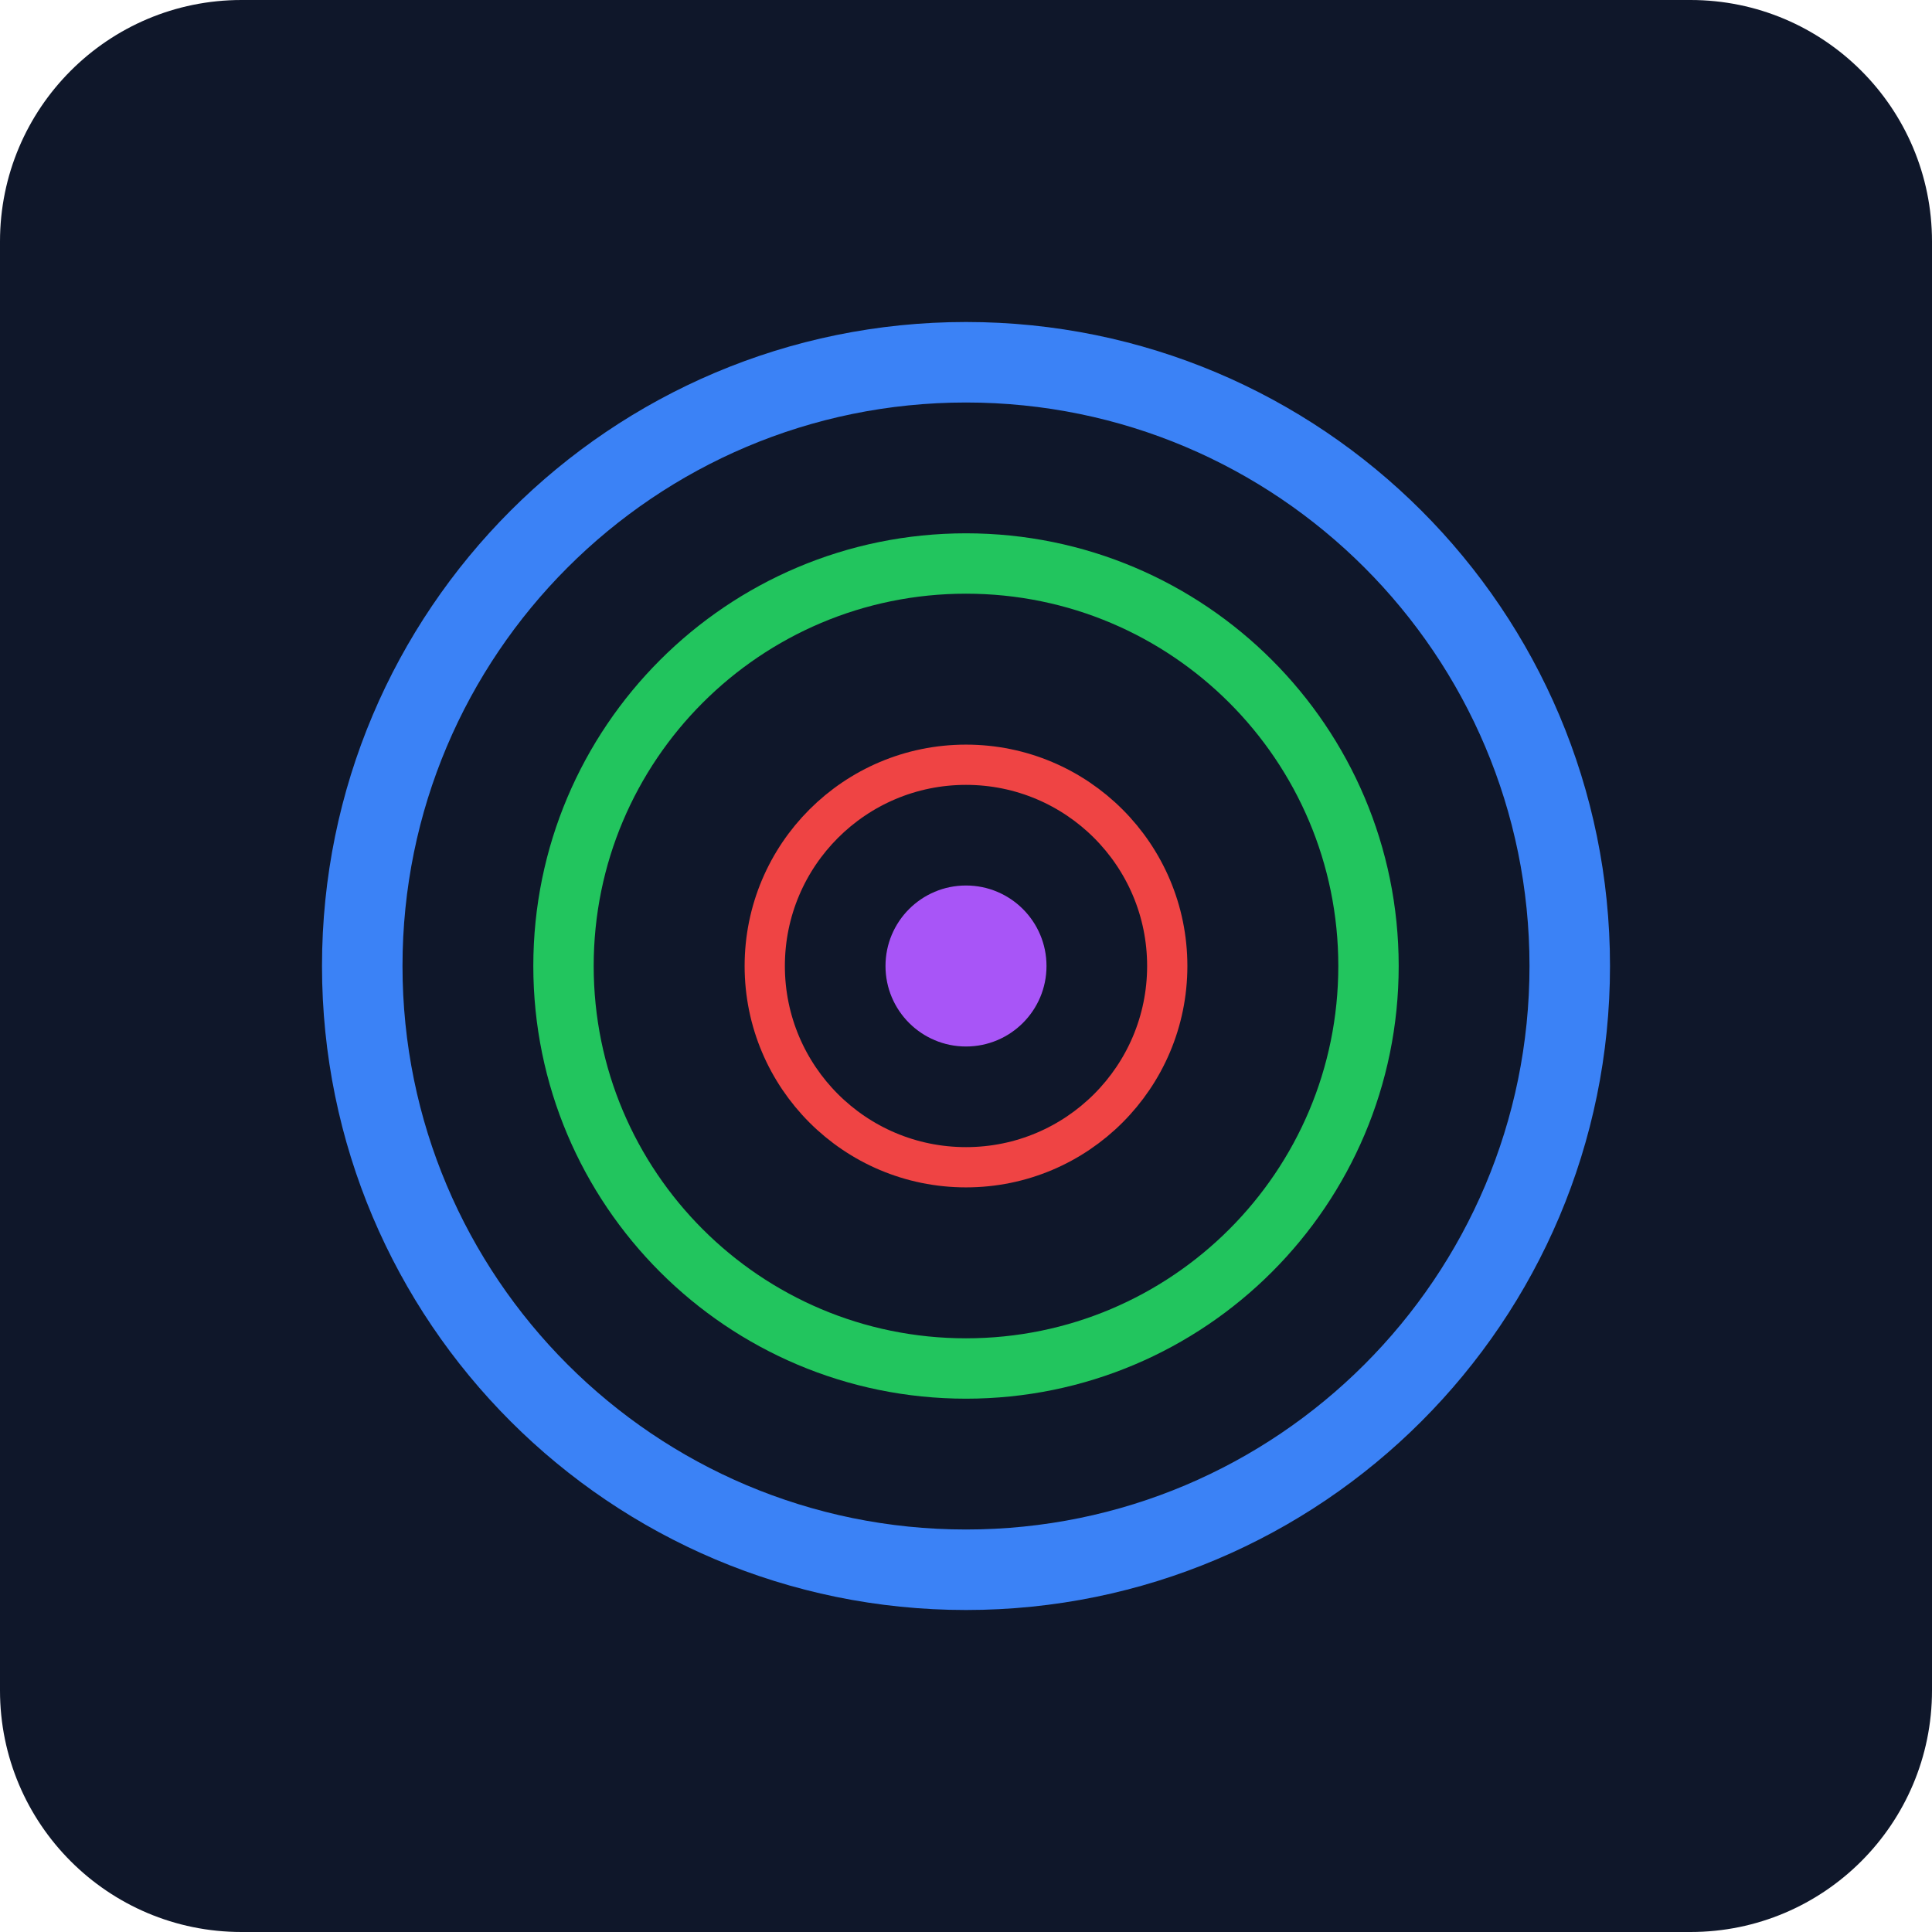
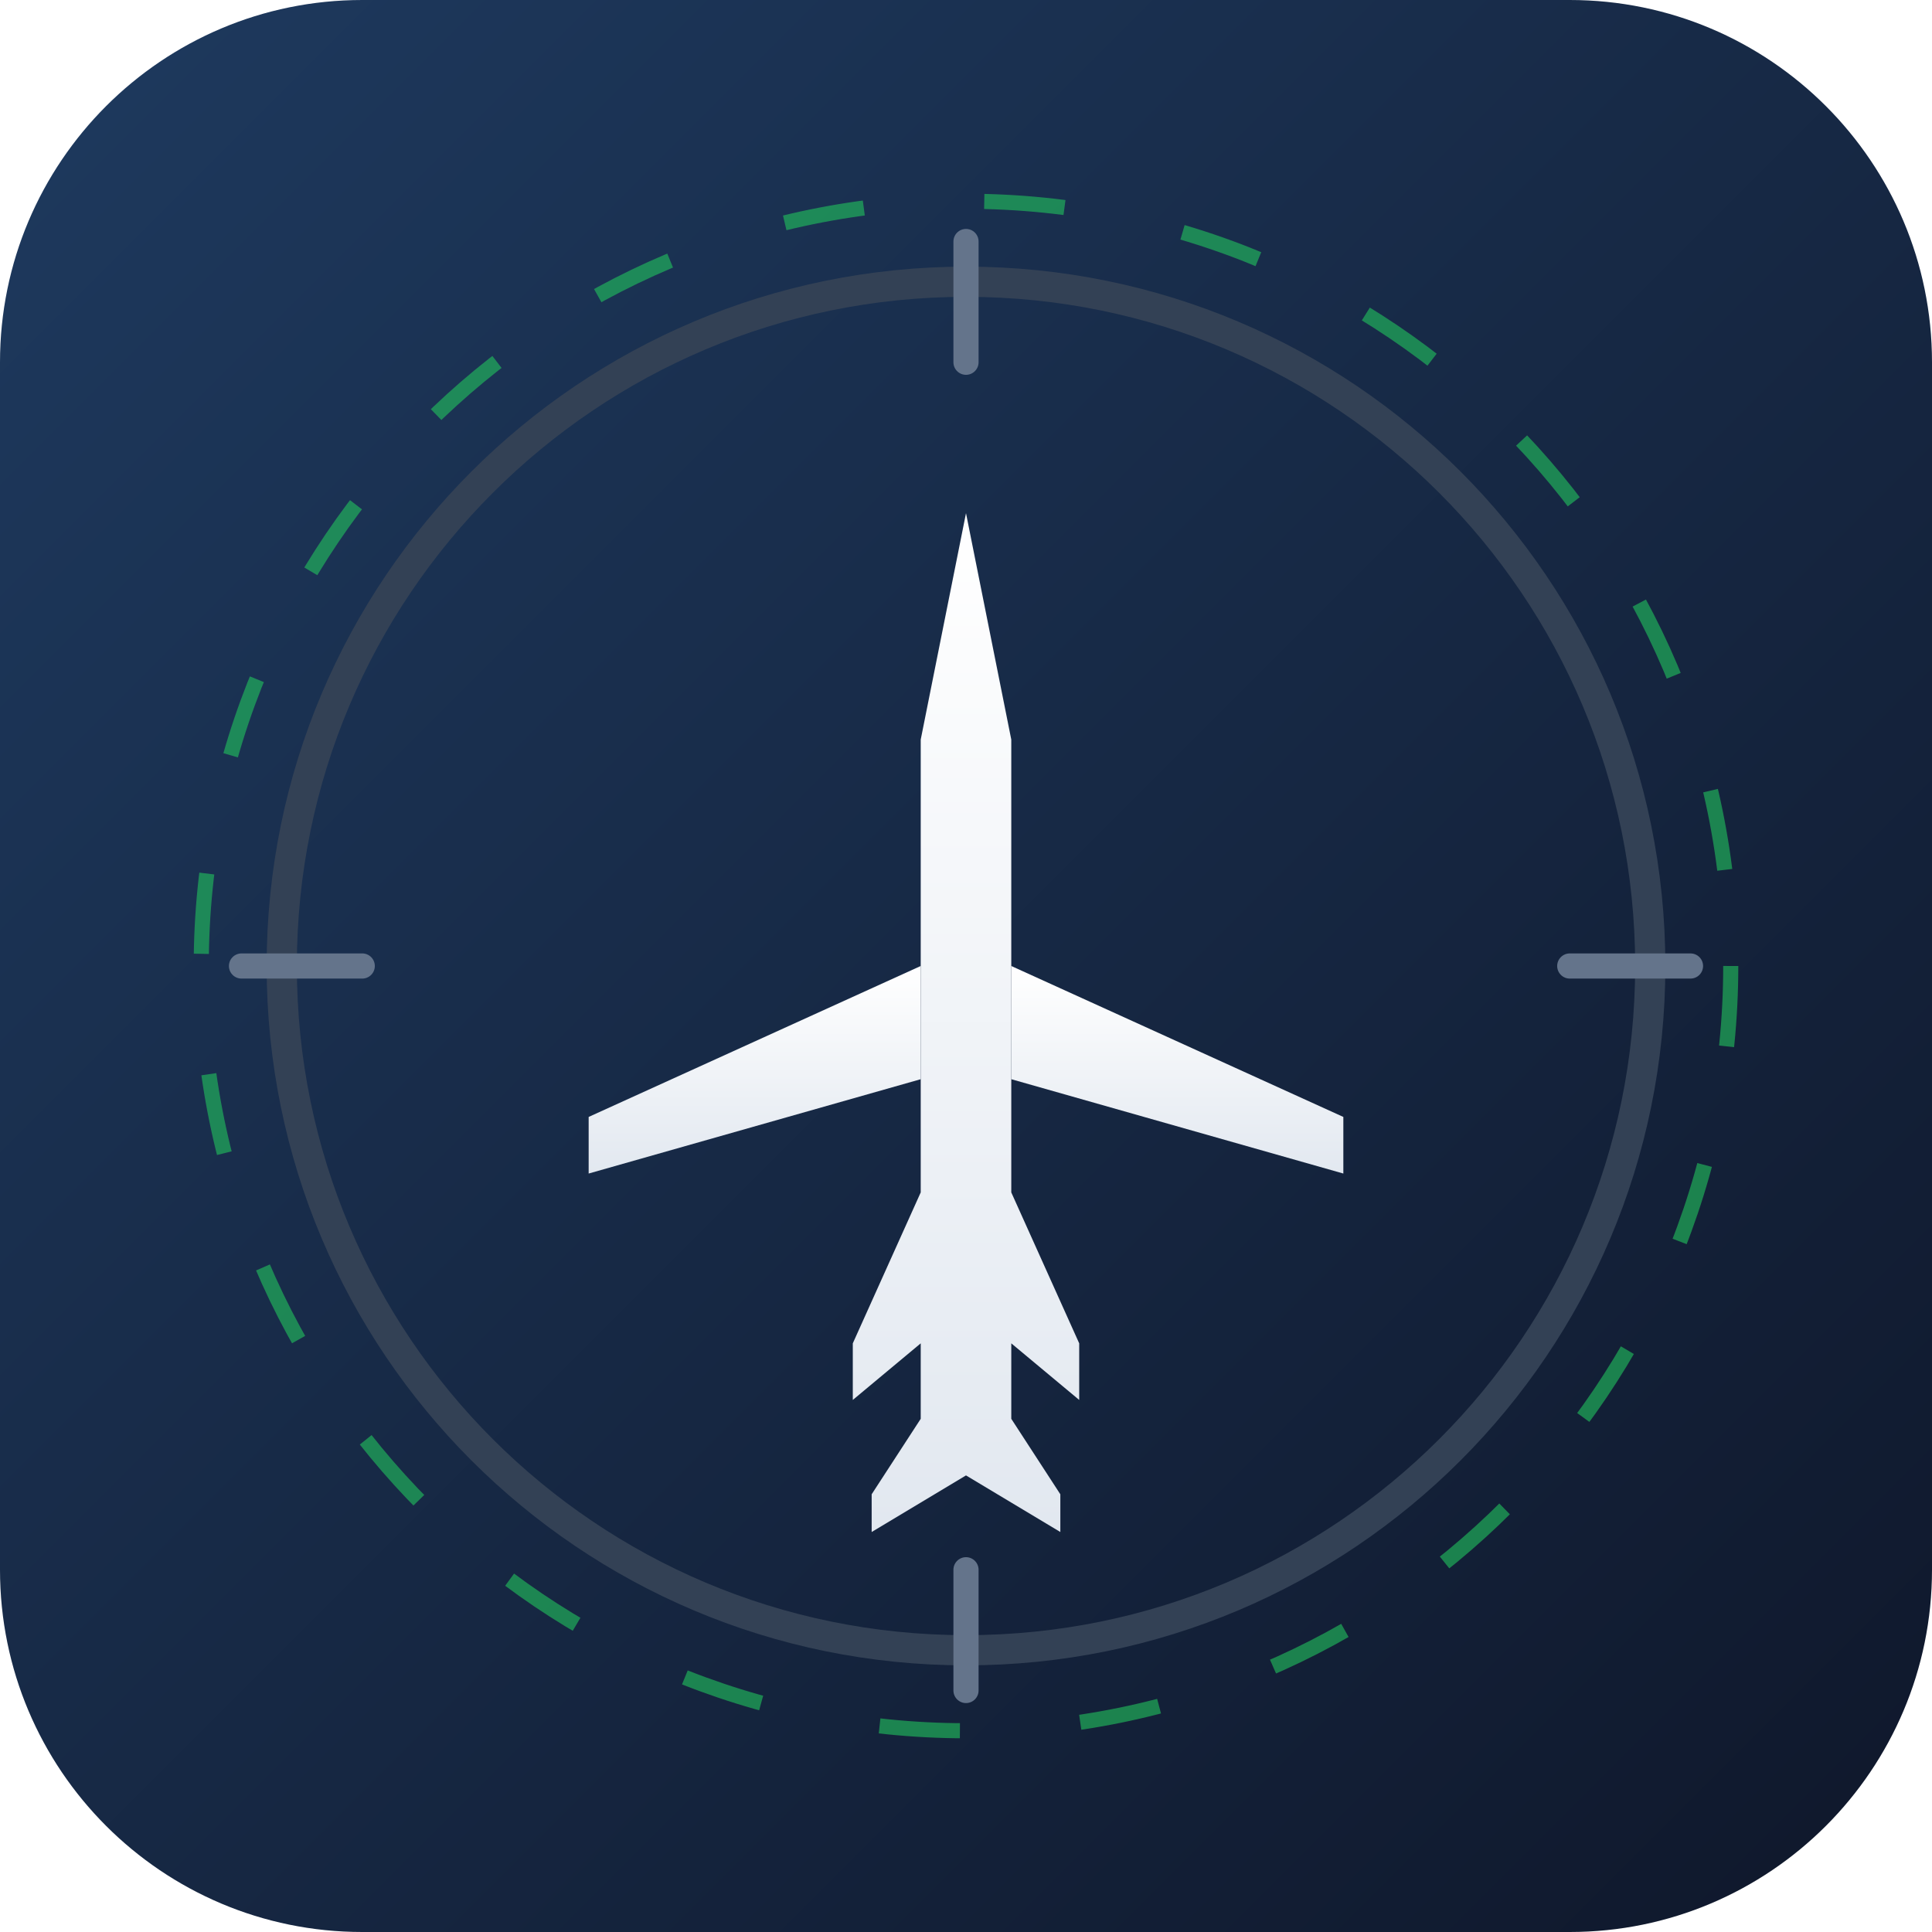
<svg xmlns="http://www.w3.org/2000/svg" width="192" height="192" viewBox="0 0 192 192">
-   <rect width="192" height="192" fill="#0f172a" rx="24" />
-   <circle cx="96" cy="96" r="60" fill="none" stroke="#3b82f6" stroke-width="8" />
-   <circle cx="96" cy="96" r="40" fill="none" stroke="#22c55e" stroke-width="6" />
-   <circle cx="96" cy="96" r="20" fill="none" stroke="#ef4444" stroke-width="4" />
-   <circle cx="96" cy="96" r="8" fill="#a855f7" />
+   <defs>
+     <linearGradient id="bgGrad" x1="0%" y1="0%" x2="100%" y2="100%">
+       <stop offset="0%" style="stop-color:#1e3a5f" />
+       <stop offset="100%" style="stop-color:#0f172a" />
+     </linearGradient>
+     <linearGradient id="planeGrad" x1="0%" y1="0%" x2="0%" y2="100%">
+       <stop offset="0%" style="stop-color:#ffffff" />
+       <stop offset="100%" style="stop-color:#e2e8f0" />
+     </linearGradient>
+   </defs>
+   <rect width="192" height="192" fill="url(#bgGrad)" rx="36" />
+   <circle cx="96" cy="96" r="68" fill="none" stroke="#334155" stroke-width="3" />
+   <line x1="96" y1="24" x2="96" y2="36" stroke="#64748b" stroke-width="2.5" stroke-linecap="round" />
+   <line x1="96" y1="156" x2="96" y2="168" stroke="#64748b" stroke-width="2.5" stroke-linecap="round" />
+   <line x1="24" y1="96" x2="36" y2="96" stroke="#64748b" stroke-width="2.5" stroke-linecap="round" />
+   <line x1="156" y1="96" x2="168" y2="96" stroke="#64748b" stroke-width="2.5" stroke-linecap="round" />
+   <g transform="translate(96, 96) scale(0.375)">
+     <path d="M0,-120 L12,-60 L12,60 L30,100 L30,115 L12,100 L12,120 L25,140 L25,150 L0,135 L-25,150 L-25,140 L-12,120 L-12,100 L-30,115 L-30,100 L-12,60 L-12,-60 Z" fill="url(#planeGrad)" />
+     <path d="M12,0 L100,40 L100,55 L12,30 Z" fill="url(#planeGrad)" />
+     <path d="M-12,0 L-100,40 L-100,55 L-12,30 Z" fill="url(#planeGrad)" />
+   </g>
+   <circle cx="96" cy="96" r="76" fill="none" stroke="#22c55e" stroke-width="1.5" stroke-dasharray="8 12" opacity="0.6" />
</svg>
